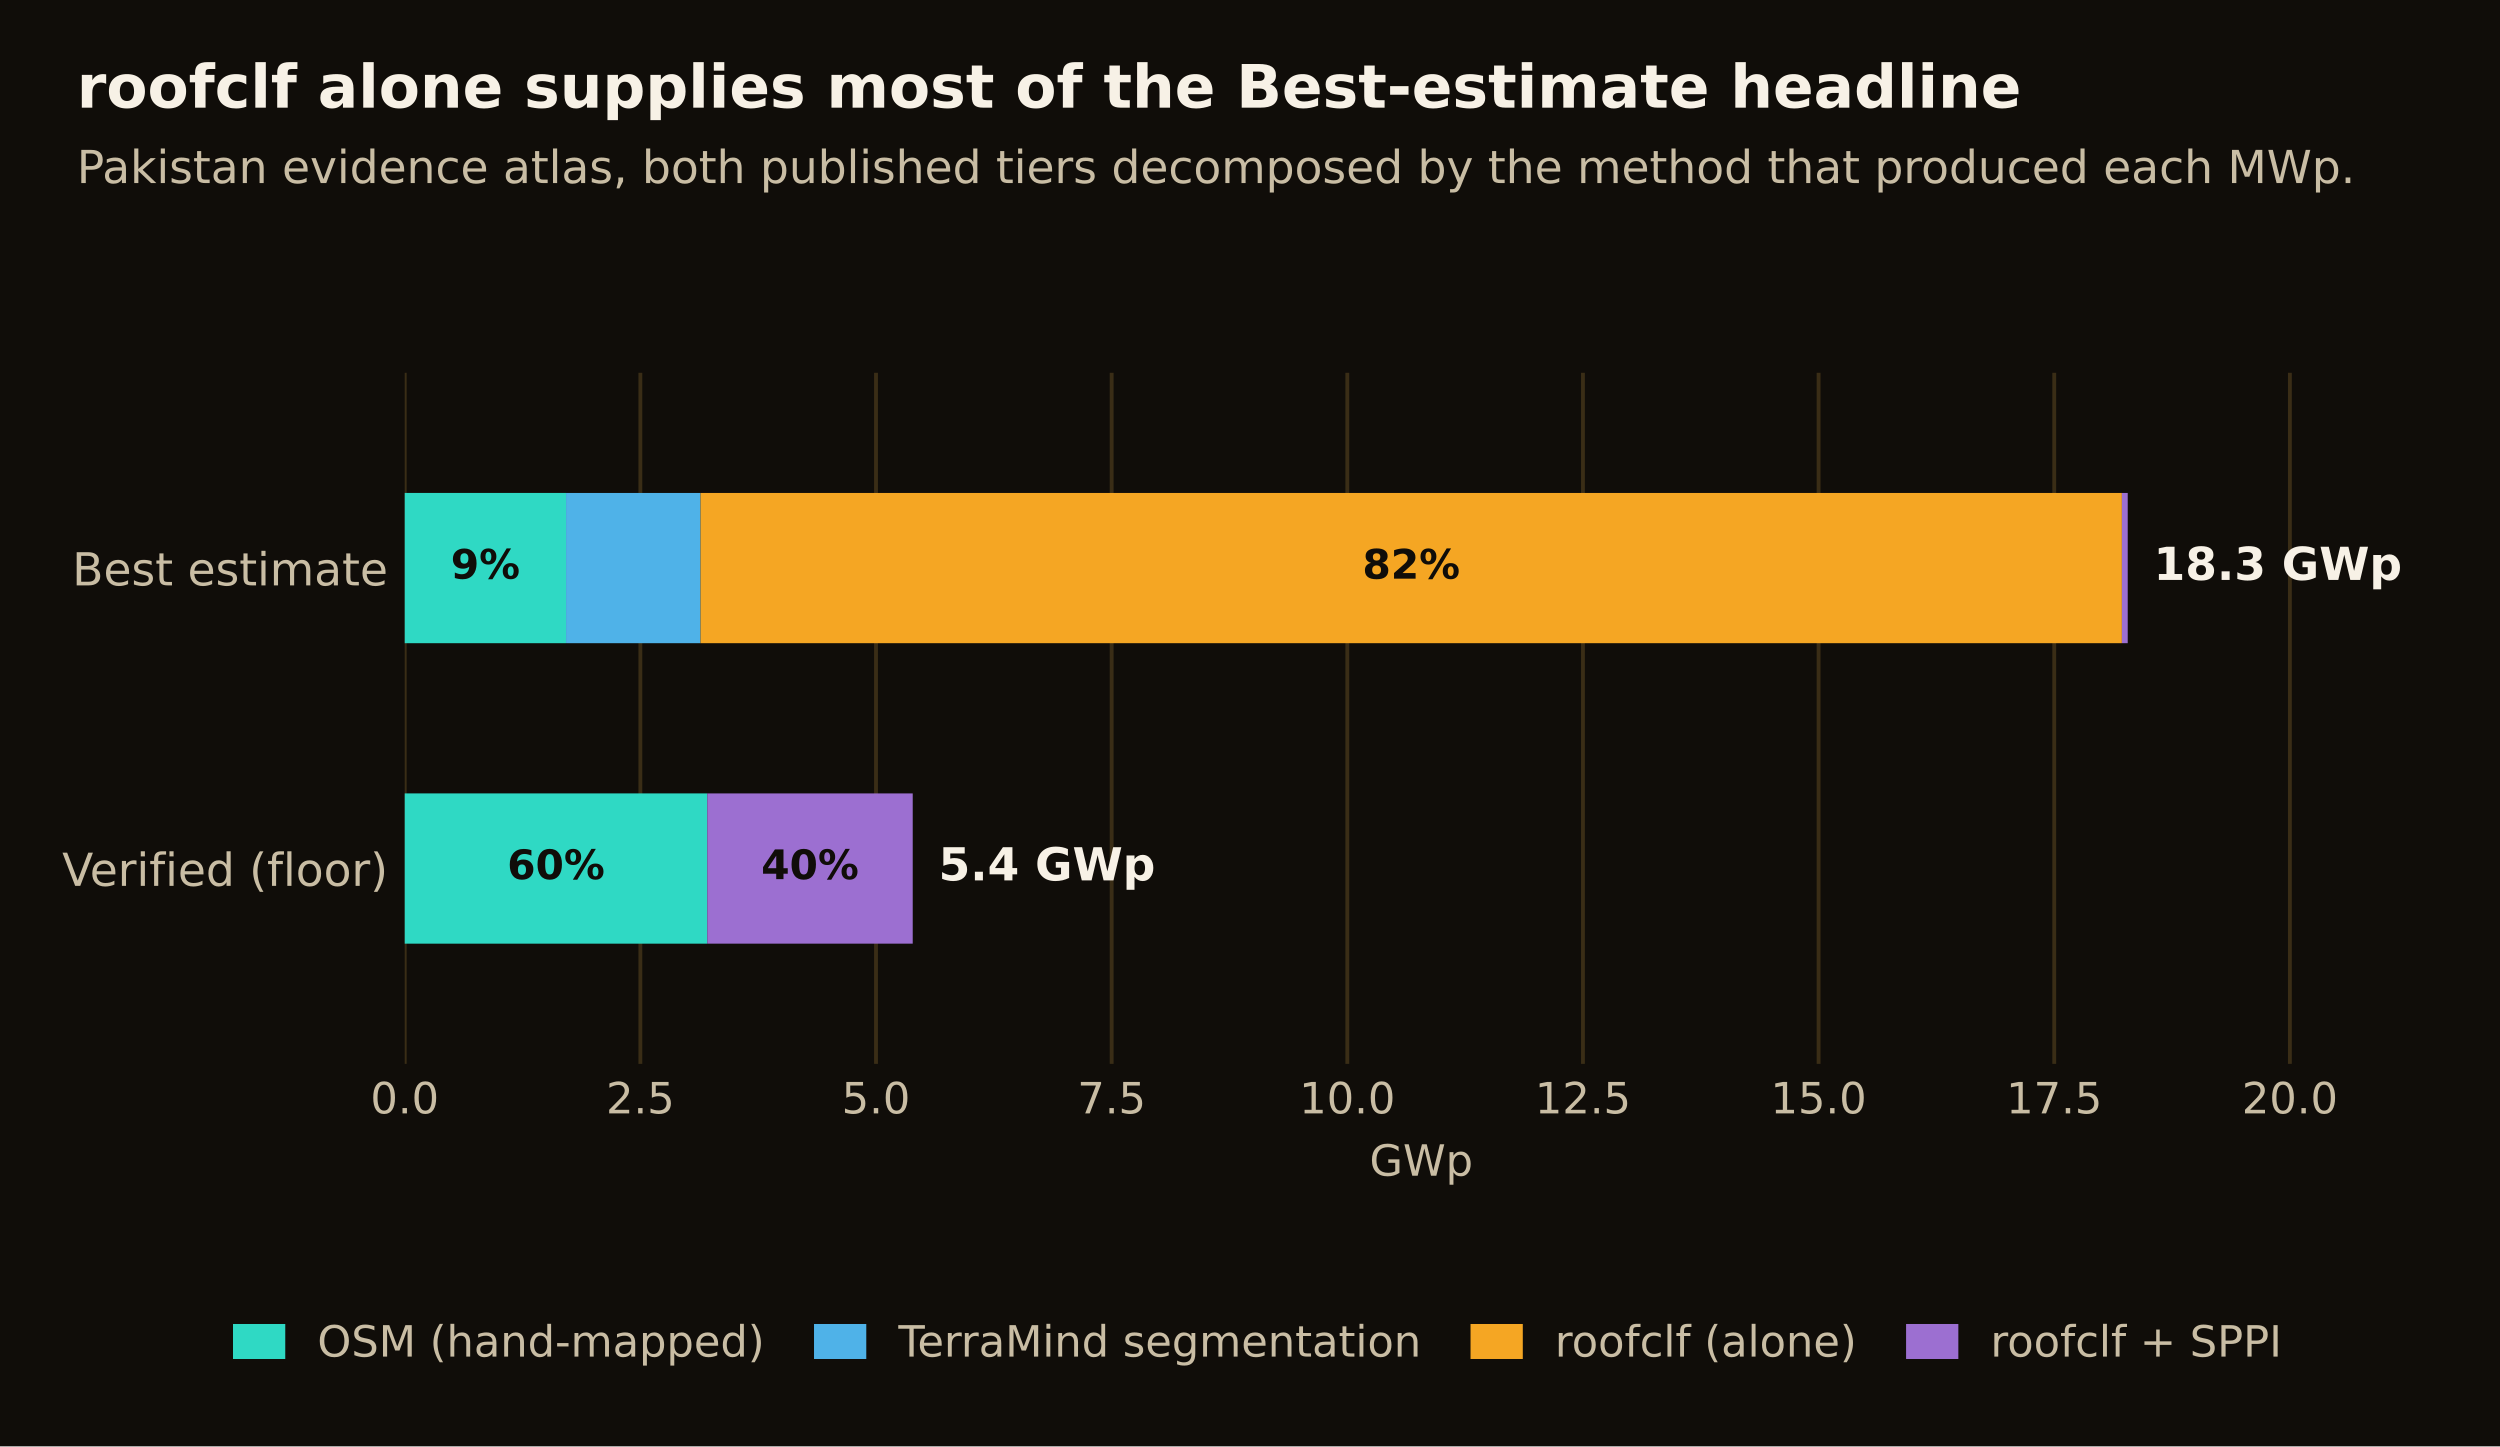
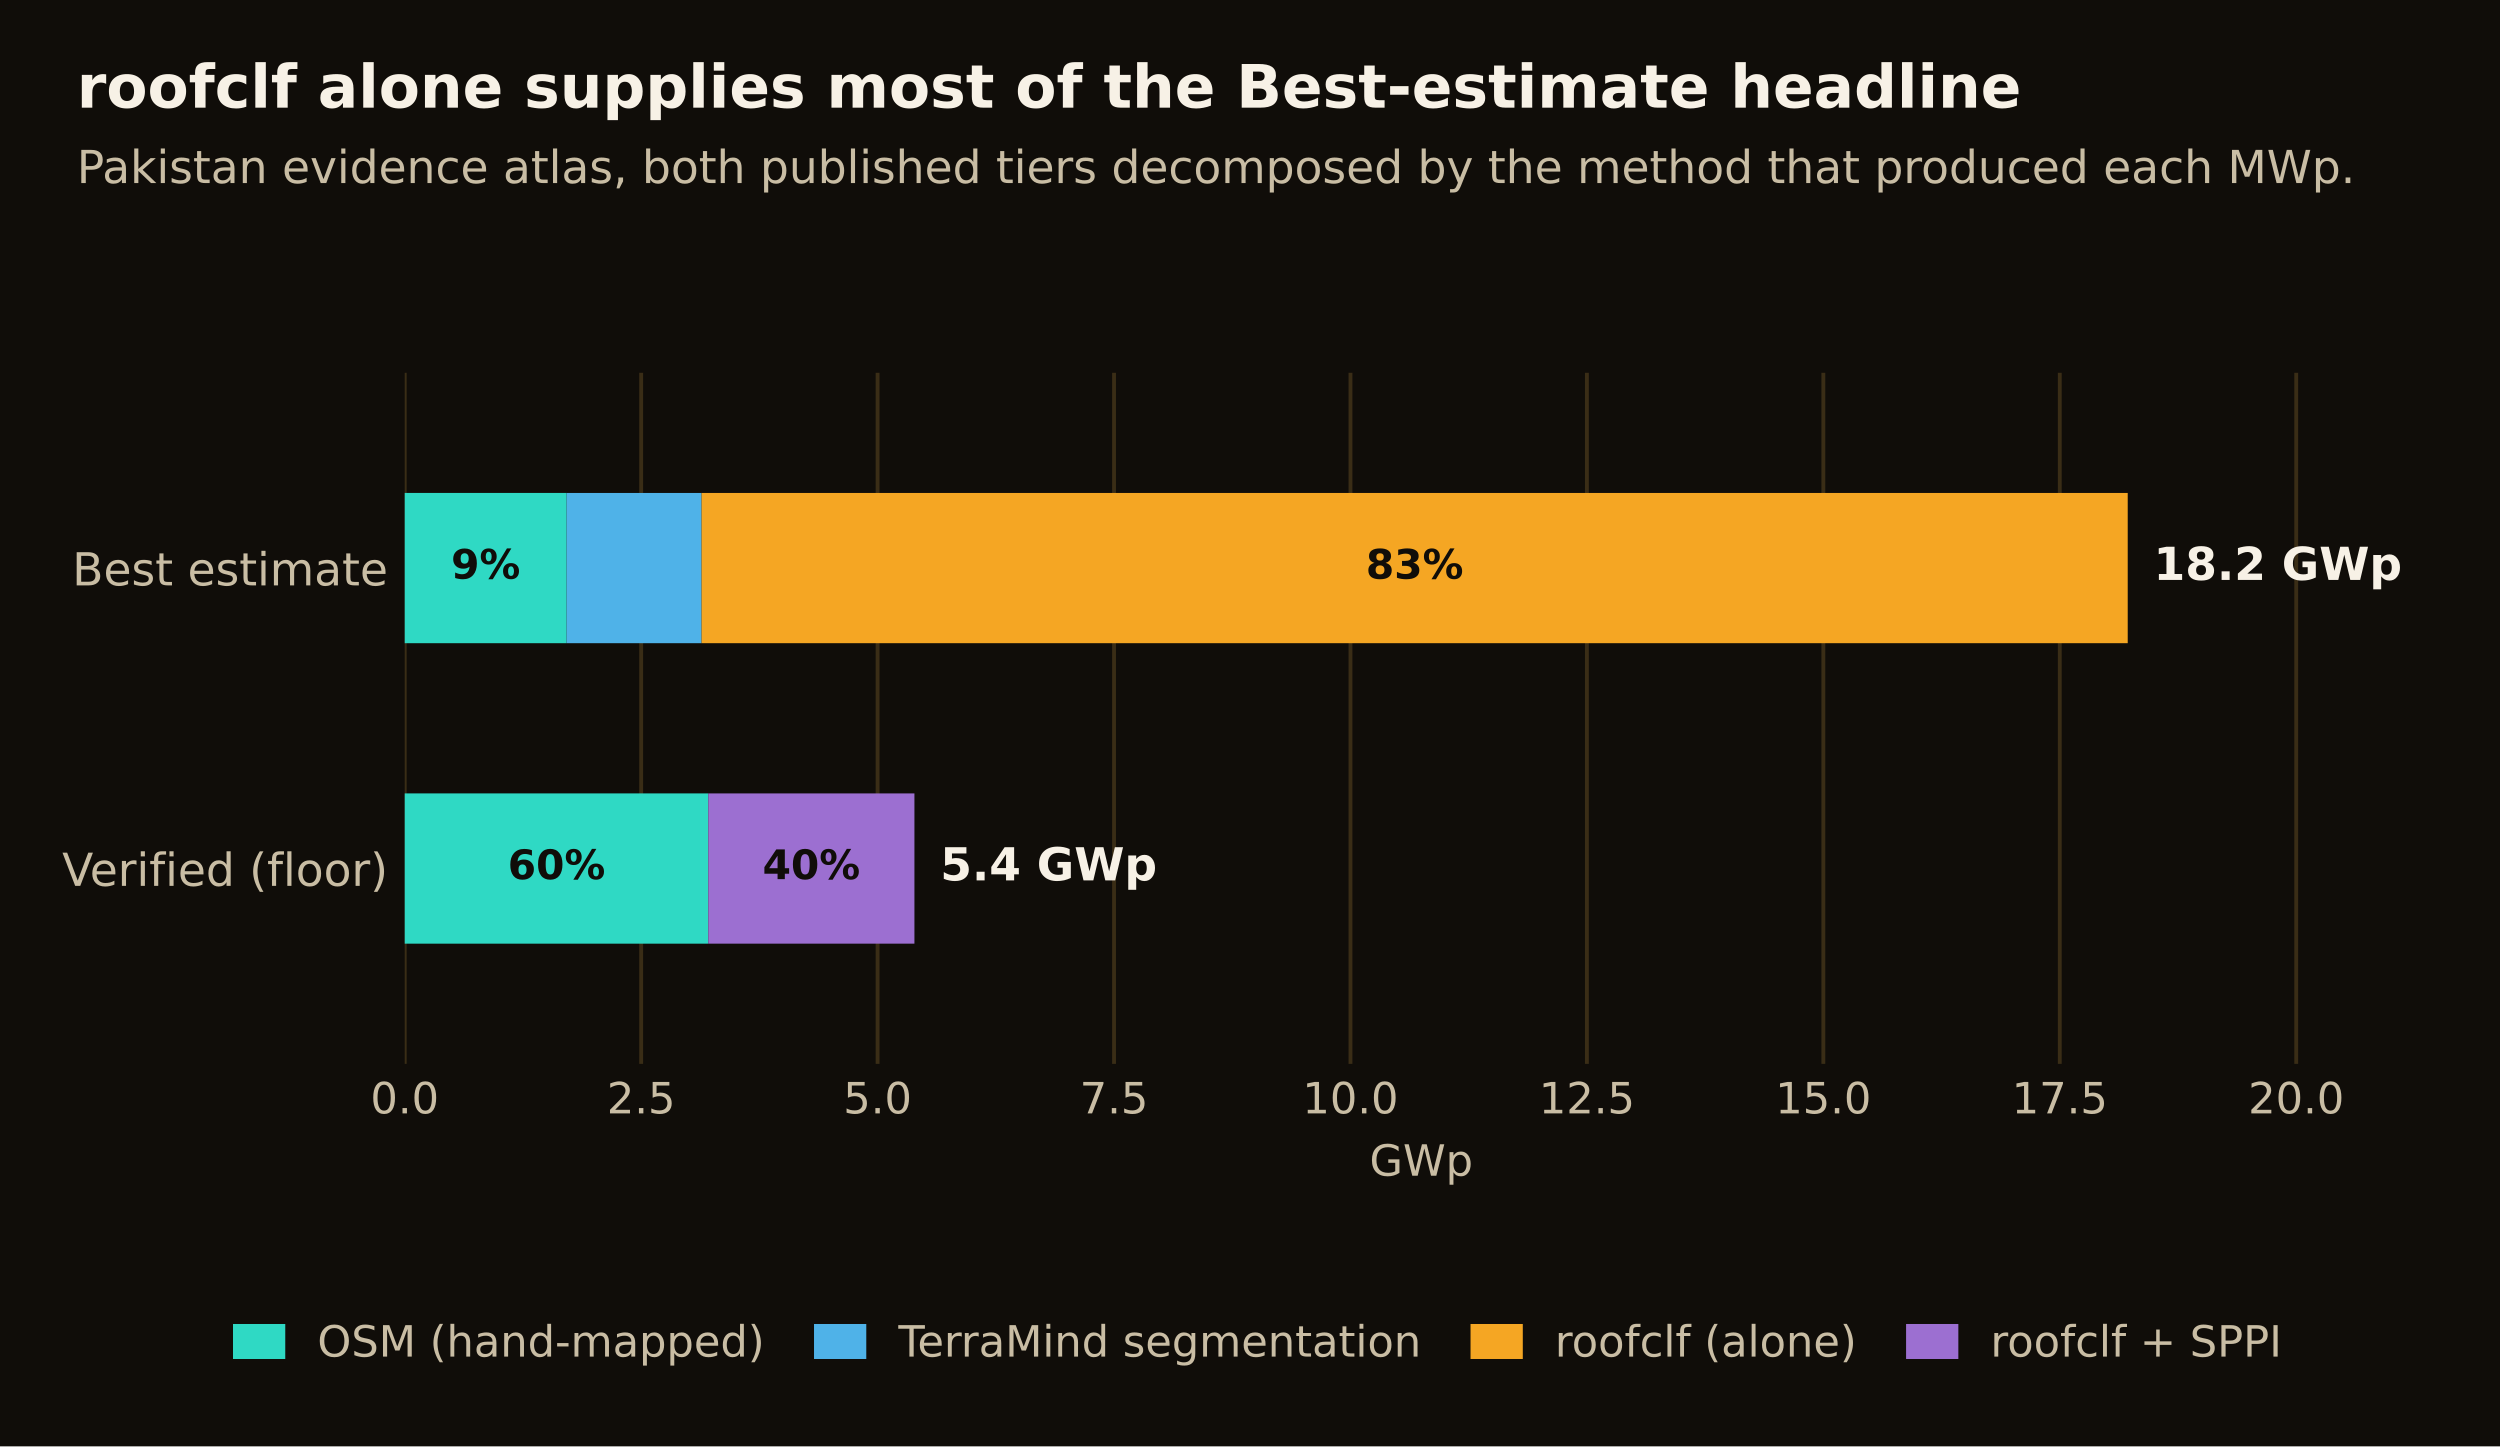
<svg xmlns="http://www.w3.org/2000/svg" width="521.458pt" height="301.685pt" viewBox="0 0 521.458 301.685" version="1.1">
  <defs>
    <style type="text/css">*{stroke-linejoin: round; stroke-linecap: butt}</style>
  </defs>
  <g id="figure_1">
    <g id="patch_1">
      <path d="M 0 301.685  L 521.458 301.685  L 521.458 0  L 0 0  z " style="fill: #100d09" />
    </g>
    <g id="axes_1">
      <g id="patch_2">
        <path d="M 84.418 221.898  L 508.498 221.898  L 508.498 77.754  L 84.418 77.754  z " style="fill: #100d09" />
      </g>
      <g id="matplotlib.axis_1">
        <g id="xtick_1">
          <g id="line2d_1">
-             <path d="M 84.418 221.898  L 84.418 77.754  " clip-path="url(#p3ea5601881)" style="fill: none; stroke: #3a2d16; stroke-width: 0.8; stroke-linecap: square" />
+             <path d="M 84.418 221.898  L 84.418 77.754  " clip-path="url(#pf9e03069fb)" style="fill: none; stroke: #3a2d16; stroke-width: 0.8; stroke-linecap: square" />
          </g>
          <g id="line2d_2" />
          <g id="text_1">
            <text style="font-size: 9px; font-family: 'DejaVu Sans'; text-anchor: middle; fill: #c9bda4" x="84.418" y="232.236" transform="rotate(-0 84.41766 232.2359)">0.0</text>
          </g>
        </g>
        <g id="xtick_2">
          <g id="line2d_3">
-             <path d="M 133.569 221.898  L 133.569 77.754  " clip-path="url(#p3ea5601881)" style="fill: none; stroke: #3a2d16; stroke-width: 0.8; stroke-linecap: square" />
+             <path d="M 133.735 221.898  L 133.735 77.754  " clip-path="url(#pf9e03069fb)" style="fill: none; stroke: #3a2d16; stroke-width: 0.8; stroke-linecap: square" />
          </g>
          <g id="line2d_4" />
          <g id="text_2">
-             <text style="font-size: 9px; font-family: 'DejaVu Sans'; text-anchor: middle; fill: #c9bda4" x="133.569" y="232.236" transform="rotate(-0 133.5694 232.2359)">2.5</text>
+             <text style="font-size: 9px; font-family: 'DejaVu Sans'; text-anchor: middle; fill: #c9bda4" x="133.735" y="232.236" transform="rotate(-0 133.7345 232.2359)">2.5</text>
          </g>
        </g>
        <g id="xtick_3">
          <g id="line2d_5">
-             <path d="M 182.721 221.898  L 182.721 77.754  " clip-path="url(#p3ea5601881)" style="fill: none; stroke: #3a2d16; stroke-width: 0.8; stroke-linecap: square" />
+             <path d="M 183.051 221.898  L 183.051 77.754  " clip-path="url(#pf9e03069fb)" style="fill: none; stroke: #3a2d16; stroke-width: 0.8; stroke-linecap: square" />
          </g>
          <g id="line2d_6" />
          <g id="text_3">
-             <text style="font-size: 9px; font-family: 'DejaVu Sans'; text-anchor: middle; fill: #c9bda4" x="182.721" y="232.236" transform="rotate(-0 182.7212 232.2359)">5.0</text>
+             <text style="font-size: 9px; font-family: 'DejaVu Sans'; text-anchor: middle; fill: #c9bda4" x="183.051" y="232.236" transform="rotate(-0 183.0514 232.2359)">5.0</text>
          </g>
        </g>
        <g id="xtick_4">
          <g id="line2d_7">
-             <path d="M 231.873 221.898  L 231.873 77.754  " clip-path="url(#p3ea5601881)" style="fill: none; stroke: #3a2d16; stroke-width: 0.8; stroke-linecap: square" />
+             <path d="M 232.368 221.898  L 232.368 77.754  " clip-path="url(#pf9e03069fb)" style="fill: none; stroke: #3a2d16; stroke-width: 0.8; stroke-linecap: square" />
          </g>
          <g id="line2d_8" />
          <g id="text_4">
-             <text style="font-size: 9px; font-family: 'DejaVu Sans'; text-anchor: middle; fill: #c9bda4" x="231.873" y="232.236" transform="rotate(-0 231.8729 232.2359)">7.5</text>
+             <text style="font-size: 9px; font-family: 'DejaVu Sans'; text-anchor: middle; fill: #c9bda4" x="232.368" y="232.236" transform="rotate(-0 232.3683 232.2359)">7.5</text>
          </g>
        </g>
        <g id="xtick_5">
          <g id="line2d_9">
-             <path d="M 281.025 221.898  L 281.025 77.754  " clip-path="url(#p3ea5601881)" style="fill: none; stroke: #3a2d16; stroke-width: 0.8; stroke-linecap: square" />
+             <path d="M 281.685 221.898  L 281.685 77.754  " clip-path="url(#pf9e03069fb)" style="fill: none; stroke: #3a2d16; stroke-width: 0.8; stroke-linecap: square" />
          </g>
          <g id="line2d_10" />
          <g id="text_5">
-             <text style="font-size: 9px; font-family: 'DejaVu Sans'; text-anchor: middle; fill: #c9bda4" x="281.025" y="232.236" transform="rotate(-0 281.0247 232.2359)">10.0</text>
+             <text style="font-size: 9px; font-family: 'DejaVu Sans'; text-anchor: middle; fill: #c9bda4" x="281.685" y="232.236" transform="rotate(-0 281.6852 232.2359)">10.0</text>
          </g>
        </g>
        <g id="xtick_6">
          <g id="line2d_11">
-             <path d="M 330.176 221.898  L 330.176 77.754  " clip-path="url(#p3ea5601881)" style="fill: none; stroke: #3a2d16; stroke-width: 0.8; stroke-linecap: square" />
+             <path d="M 331.002 221.898  L 331.002 77.754  " clip-path="url(#pf9e03069fb)" style="fill: none; stroke: #3a2d16; stroke-width: 0.8; stroke-linecap: square" />
          </g>
          <g id="line2d_12" />
          <g id="text_6">
-             <text style="font-size: 9px; font-family: 'DejaVu Sans'; text-anchor: middle; fill: #c9bda4" x="330.176" y="232.236" transform="rotate(-0 330.1765 232.2359)">12.5</text>
+             <text style="font-size: 9px; font-family: 'DejaVu Sans'; text-anchor: middle; fill: #c9bda4" x="331.002" y="232.236" transform="rotate(-0 331.002 232.2359)">12.5</text>
          </g>
        </g>
        <g id="xtick_7">
          <g id="line2d_13">
-             <path d="M 379.328 221.898  L 379.328 77.754  " clip-path="url(#p3ea5601881)" style="fill: none; stroke: #3a2d16; stroke-width: 0.8; stroke-linecap: square" />
+             <path d="M 380.319 221.898  L 380.319 77.754  " clip-path="url(#pf9e03069fb)" style="fill: none; stroke: #3a2d16; stroke-width: 0.8; stroke-linecap: square" />
          </g>
          <g id="line2d_14" />
          <g id="text_7">
-             <text style="font-size: 9px; font-family: 'DejaVu Sans'; text-anchor: middle; fill: #c9bda4" x="379.328" y="232.236" transform="rotate(-0 379.3282 232.2359)">15.0</text>
+             <text style="font-size: 9px; font-family: 'DejaVu Sans'; text-anchor: middle; fill: #c9bda4" x="380.319" y="232.236" transform="rotate(-0 380.3189 232.2359)">15.0</text>
          </g>
        </g>
        <g id="xtick_8">
          <g id="line2d_15">
-             <path d="M 428.48 221.898  L 428.48 77.754  " clip-path="url(#p3ea5601881)" style="fill: none; stroke: #3a2d16; stroke-width: 0.8; stroke-linecap: square" />
+             <path d="M 429.636 221.898  L 429.636 77.754  " clip-path="url(#pf9e03069fb)" style="fill: none; stroke: #3a2d16; stroke-width: 0.8; stroke-linecap: square" />
          </g>
          <g id="line2d_16" />
          <g id="text_8">
-             <text style="font-size: 9px; font-family: 'DejaVu Sans'; text-anchor: middle; fill: #c9bda4" x="428.48" y="232.236" transform="rotate(-0 428.48 232.2359)">17.5</text>
+             <text style="font-size: 9px; font-family: 'DejaVu Sans'; text-anchor: middle; fill: #c9bda4" x="429.636" y="232.236" transform="rotate(-0 429.6358 232.2359)">17.5</text>
          </g>
        </g>
        <g id="xtick_9">
          <g id="line2d_17">
-             <path d="M 477.632 221.898  L 477.632 77.754  " clip-path="url(#p3ea5601881)" style="fill: none; stroke: #3a2d16; stroke-width: 0.8; stroke-linecap: square" />
+             <path d="M 478.953 221.898  L 478.953 77.754  " clip-path="url(#pf9e03069fb)" style="fill: none; stroke: #3a2d16; stroke-width: 0.8; stroke-linecap: square" />
          </g>
          <g id="line2d_18" />
          <g id="text_9">
-             <text style="font-size: 9px; font-family: 'DejaVu Sans'; text-anchor: middle; fill: #c9bda4" x="477.632" y="232.236" transform="rotate(-0 477.6318 232.2359)">20.0</text>
+             <text style="font-size: 9px; font-family: 'DejaVu Sans'; text-anchor: middle; fill: #c9bda4" x="478.953" y="232.236" transform="rotate(-0 478.9527 232.2359)">20.0</text>
          </g>
        </g>
        <g id="text_10">
          <text style="font-size: 9px; font-family: 'DejaVu Sans'; text-anchor: middle; fill: #c9bda4" x="296.458" y="245.236" transform="rotate(-0 296.4577 245.2359)">GWp</text>
        </g>
      </g>
      <g id="matplotlib.axis_2">
        <g id="ytick_1">
          <g id="line2d_19" />
          <g id="text_11">
            <text style="font-size: 9.5px; font-family: 'DejaVu Sans'; text-anchor: end; fill: #c9bda4" x="80.918" y="184.771" transform="rotate(-0 80.91766 184.771)">Verified (floor)</text>
          </g>
        </g>
        <g id="ytick_2">
          <g id="line2d_20" />
          <g id="text_12">
            <text style="font-size: 9.5px; font-family: 'DejaVu Sans'; text-anchor: end; fill: #c9bda4" x="80.918" y="122.1" transform="rotate(-0 80.91766 122.0997)">Best estimate</text>
          </g>
        </g>
      </g>
      <g id="patch_3">
-         <path d="M 84.418 196.83  L 147.525 196.83  L 147.525 165.494  L 84.418 165.494  z " clip-path="url(#p3ea5601881)" style="fill: #2fd9c4" />
+         <path d="M 84.418 196.83  L 147.737 196.83  L 147.737 165.494  L 84.418 165.494  z " clip-path="url(#pf9e03069fb)" style="fill: #2fd9c4" />
      </g>
      <g id="text_13">
-         <text style="font-weight: 700; font-size: 8.5px; font-family: 'DejaVu Sans'; text-anchor: middle; fill: #100d09" x="115.971" y="183.37" transform="rotate(-0 115.9711 183.3697)">60%</text>
+         <text style="font-weight: 700; font-size: 8.5px; font-family: 'DejaVu Sans'; text-anchor: middle; fill: #100d09" x="116.077" y="183.37" transform="rotate(-0 116.0771 183.3697)">60%</text>
      </g>
      <g id="patch_4">
-         <path d="M 147.525 196.83  L 190.379 196.83  L 190.379 165.494  L 147.525 165.494  z " clip-path="url(#p3ea5601881)" style="fill: #9c6fd1" />
+         <path d="M 147.737 196.83  L 190.735 196.83  L 190.735 165.494  L 147.737 165.494  z " clip-path="url(#pf9e03069fb)" style="fill: #9c6fd1" />
      </g>
      <g id="text_14">
-         <text style="font-weight: 700; font-size: 8.5px; font-family: 'DejaVu Sans'; text-anchor: middle; fill: #100d09" x="168.952" y="183.37" transform="rotate(-0 168.9518 183.3697)">40%</text>
+         <text style="font-weight: 700; font-size: 8.5px; font-family: 'DejaVu Sans'; text-anchor: middle; fill: #100d09" x="169.236" y="183.37" transform="rotate(-0 169.2358 183.3697)">40%</text>
      </g>
      <g id="text_15">
-         <text style="font-weight: 700; font-size: 9.5px; font-family: 'DejaVu Sans'; text-anchor: start; fill: #f7f1e6" x="195.77" y="183.629" transform="rotate(-0 195.7699 183.6295)">5.4 GWp</text>
+         <text style="font-weight: 700; font-size: 9.5px; font-family: 'DejaVu Sans'; text-anchor: start; fill: #f7f1e6" x="196.126" y="183.629" transform="rotate(-0 196.1258 183.6295)">5.4 GWp</text>
      </g>
      <g id="patch_5">
-         <path d="M 84.418 134.158  L 118.067 134.158  L 118.067 102.823  L 84.418 102.823  z " clip-path="url(#p3ea5601881)" style="fill: #2fd9c4" />
+         <path d="M 84.418 134.158  L 118.19 134.158  L 118.19 102.823  L 84.418 102.823  z " clip-path="url(#pf9e03069fb)" style="fill: #2fd9c4" />
      </g>
      <g id="text_16">
-         <text style="font-weight: 700; font-size: 8.5px; font-family: 'DejaVu Sans'; text-anchor: middle; fill: #100d09" x="101.242" y="120.698" transform="rotate(-0 101.2423 120.6984)">9%</text>
+         <text style="font-weight: 700; font-size: 8.5px; font-family: 'DejaVu Sans'; text-anchor: middle; fill: #100d09" x="101.304" y="120.698" transform="rotate(-0 101.3038 120.6984)">9%</text>
      </g>
      <g id="patch_6">
-         <path d="M 118.067 134.158  L 146.119 134.158  L 146.119 102.823  L 118.067 102.823  z " clip-path="url(#p3ea5601881)" style="fill: #4fb2e8" />
+         <path d="M 118.19 134.158  L 146.336 134.158  L 146.336 102.823  L 118.19 102.823  z " clip-path="url(#pf9e03069fb)" style="fill: #4fb2e8" />
      </g>
      <g id="patch_7">
-         <path d="M 146.119 134.158  L 442.594 134.158  L 442.594 102.823  L 146.119 102.823  z " clip-path="url(#p3ea5601881)" style="fill: #f5a623" />
+         <path d="M 146.336 134.158  L 443.807 134.158  L 443.807 102.823  L 146.336 102.823  z " clip-path="url(#pf9e03069fb)" style="fill: #f5a623" />
      </g>
      <g id="text_17">
-         <text style="font-weight: 700; font-size: 8.5px; font-family: 'DejaVu Sans'; text-anchor: middle; fill: #100d09" x="294.357" y="120.698" transform="rotate(-0 294.3566 120.6984)">82%</text>
-       </g>
-       <g id="patch_8">
-         <path d="M 442.594 134.158  L 443.807 134.158  L 443.807 102.823  L 442.594 102.823  z " clip-path="url(#p3ea5601881)" style="fill: #9c6fd1" />
+         <text style="font-weight: 700; font-size: 8.5px; font-family: 'DejaVu Sans'; text-anchor: middle; fill: #100d09" x="295.072" y="120.698" transform="rotate(-0 295.0717 120.6984)">83%</text>
      </g>
      <g id="text_18">
-         <text style="font-weight: 700; font-size: 9.5px; font-family: 'DejaVu Sans'; text-anchor: start; fill: #f7f1e6" x="449.198" y="120.958" transform="rotate(-0 449.1983 120.9582)">18.3 GWp</text>
+         <text style="font-weight: 700; font-size: 9.5px; font-family: 'DejaVu Sans'; text-anchor: start; fill: #f7f1e6" x="449.198" y="120.958" transform="rotate(-0 449.1983 120.9582)">18.2 GWp</text>
      </g>
      <g id="legend_1">
-         <g id="patch_9">
+         <g id="patch_8">
          <path d="M 49.1 282.963  L 59 282.963  L 59 276.663  L 49.1 276.663  z " style="fill: #2fd9c4; stroke: #2fd9c4; stroke-linejoin: miter" />
        </g>
        <g id="text_19">
          <text style="font-size: 9px; font-family: 'DejaVu Sans'; text-anchor: start; fill: #c9bda4" x="66.2" y="282.963" transform="rotate(-0 66.20047 282.9627)">OSM (hand-mapped)</text>
        </g>
-         <g id="patch_10">
+         <g id="patch_9">
          <path d="M 170.291 282.963  L 180.191 282.963  L 180.191 276.663  L 170.291 276.663  z " style="fill: #4fb2e8; stroke: #4fb2e8; stroke-linejoin: miter" />
        </g>
        <g id="text_20">
          <text style="font-size: 9px; font-family: 'DejaVu Sans'; text-anchor: start; fill: #c9bda4" x="187.391" y="282.963" transform="rotate(-0 187.3911 282.9627)">TerraMind segmentation</text>
        </g>
-         <g id="patch_11">
+         <g id="patch_10">
          <path d="M 307.229 282.963  L 317.129 282.963  L 317.129 276.663  L 307.229 276.663  z " style="fill: #f5a623; stroke: #f5a623; stroke-linejoin: miter" />
        </g>
        <g id="text_21">
          <text style="font-size: 9px; font-family: 'DejaVu Sans'; text-anchor: start; fill: #c9bda4" x="324.329" y="282.963" transform="rotate(-0 324.3289 282.9627)">roofclf (alone)</text>
        </g>
-         <g id="patch_12">
+         <g id="patch_11">
          <path d="M 398.077 282.963  L 407.977 282.963  L 407.977 276.663  L 398.077 276.663  z " style="fill: #9c6fd1; stroke: #9c6fd1; stroke-linejoin: miter" />
        </g>
        <g id="text_22">
          <text style="font-size: 9px; font-family: 'DejaVu Sans'; text-anchor: start; fill: #c9bda4" x="415.177" y="282.963" transform="rotate(-0 415.1769 282.9627)">roofclf + SPPI</text>
        </g>
      </g>
    </g>
    <g id="text_23">
      <text style="font-weight: 700; font-size: 12.5px; font-family: 'DejaVu Sans'; text-anchor: start; fill: #f7f1e6" x="16.018" y="22.458" transform="rotate(-0 16.01766 22.45805)">roofclf alone supplies most of the Best-estimate headline</text>
    </g>
    <g id="text_24">
      <text style="font-size: 9.5px; font-family: 'DejaVu Sans'; text-anchor: start; fill: #c9bda4" x="16.018" y="38.19" transform="rotate(-0 16.01766 38.19005)">Pakistan evidence atlas, both published tiers decomposed by the method that produced each MWp.</text>
    </g>
  </g>
  <defs>
-     <clipPath id="p3ea5601881">
+     <clipPath id="pf9e03069fb">
      <rect x="84.418" y="77.754" width="424.08" height="144.144" />
    </clipPath>
  </defs>
</svg>
